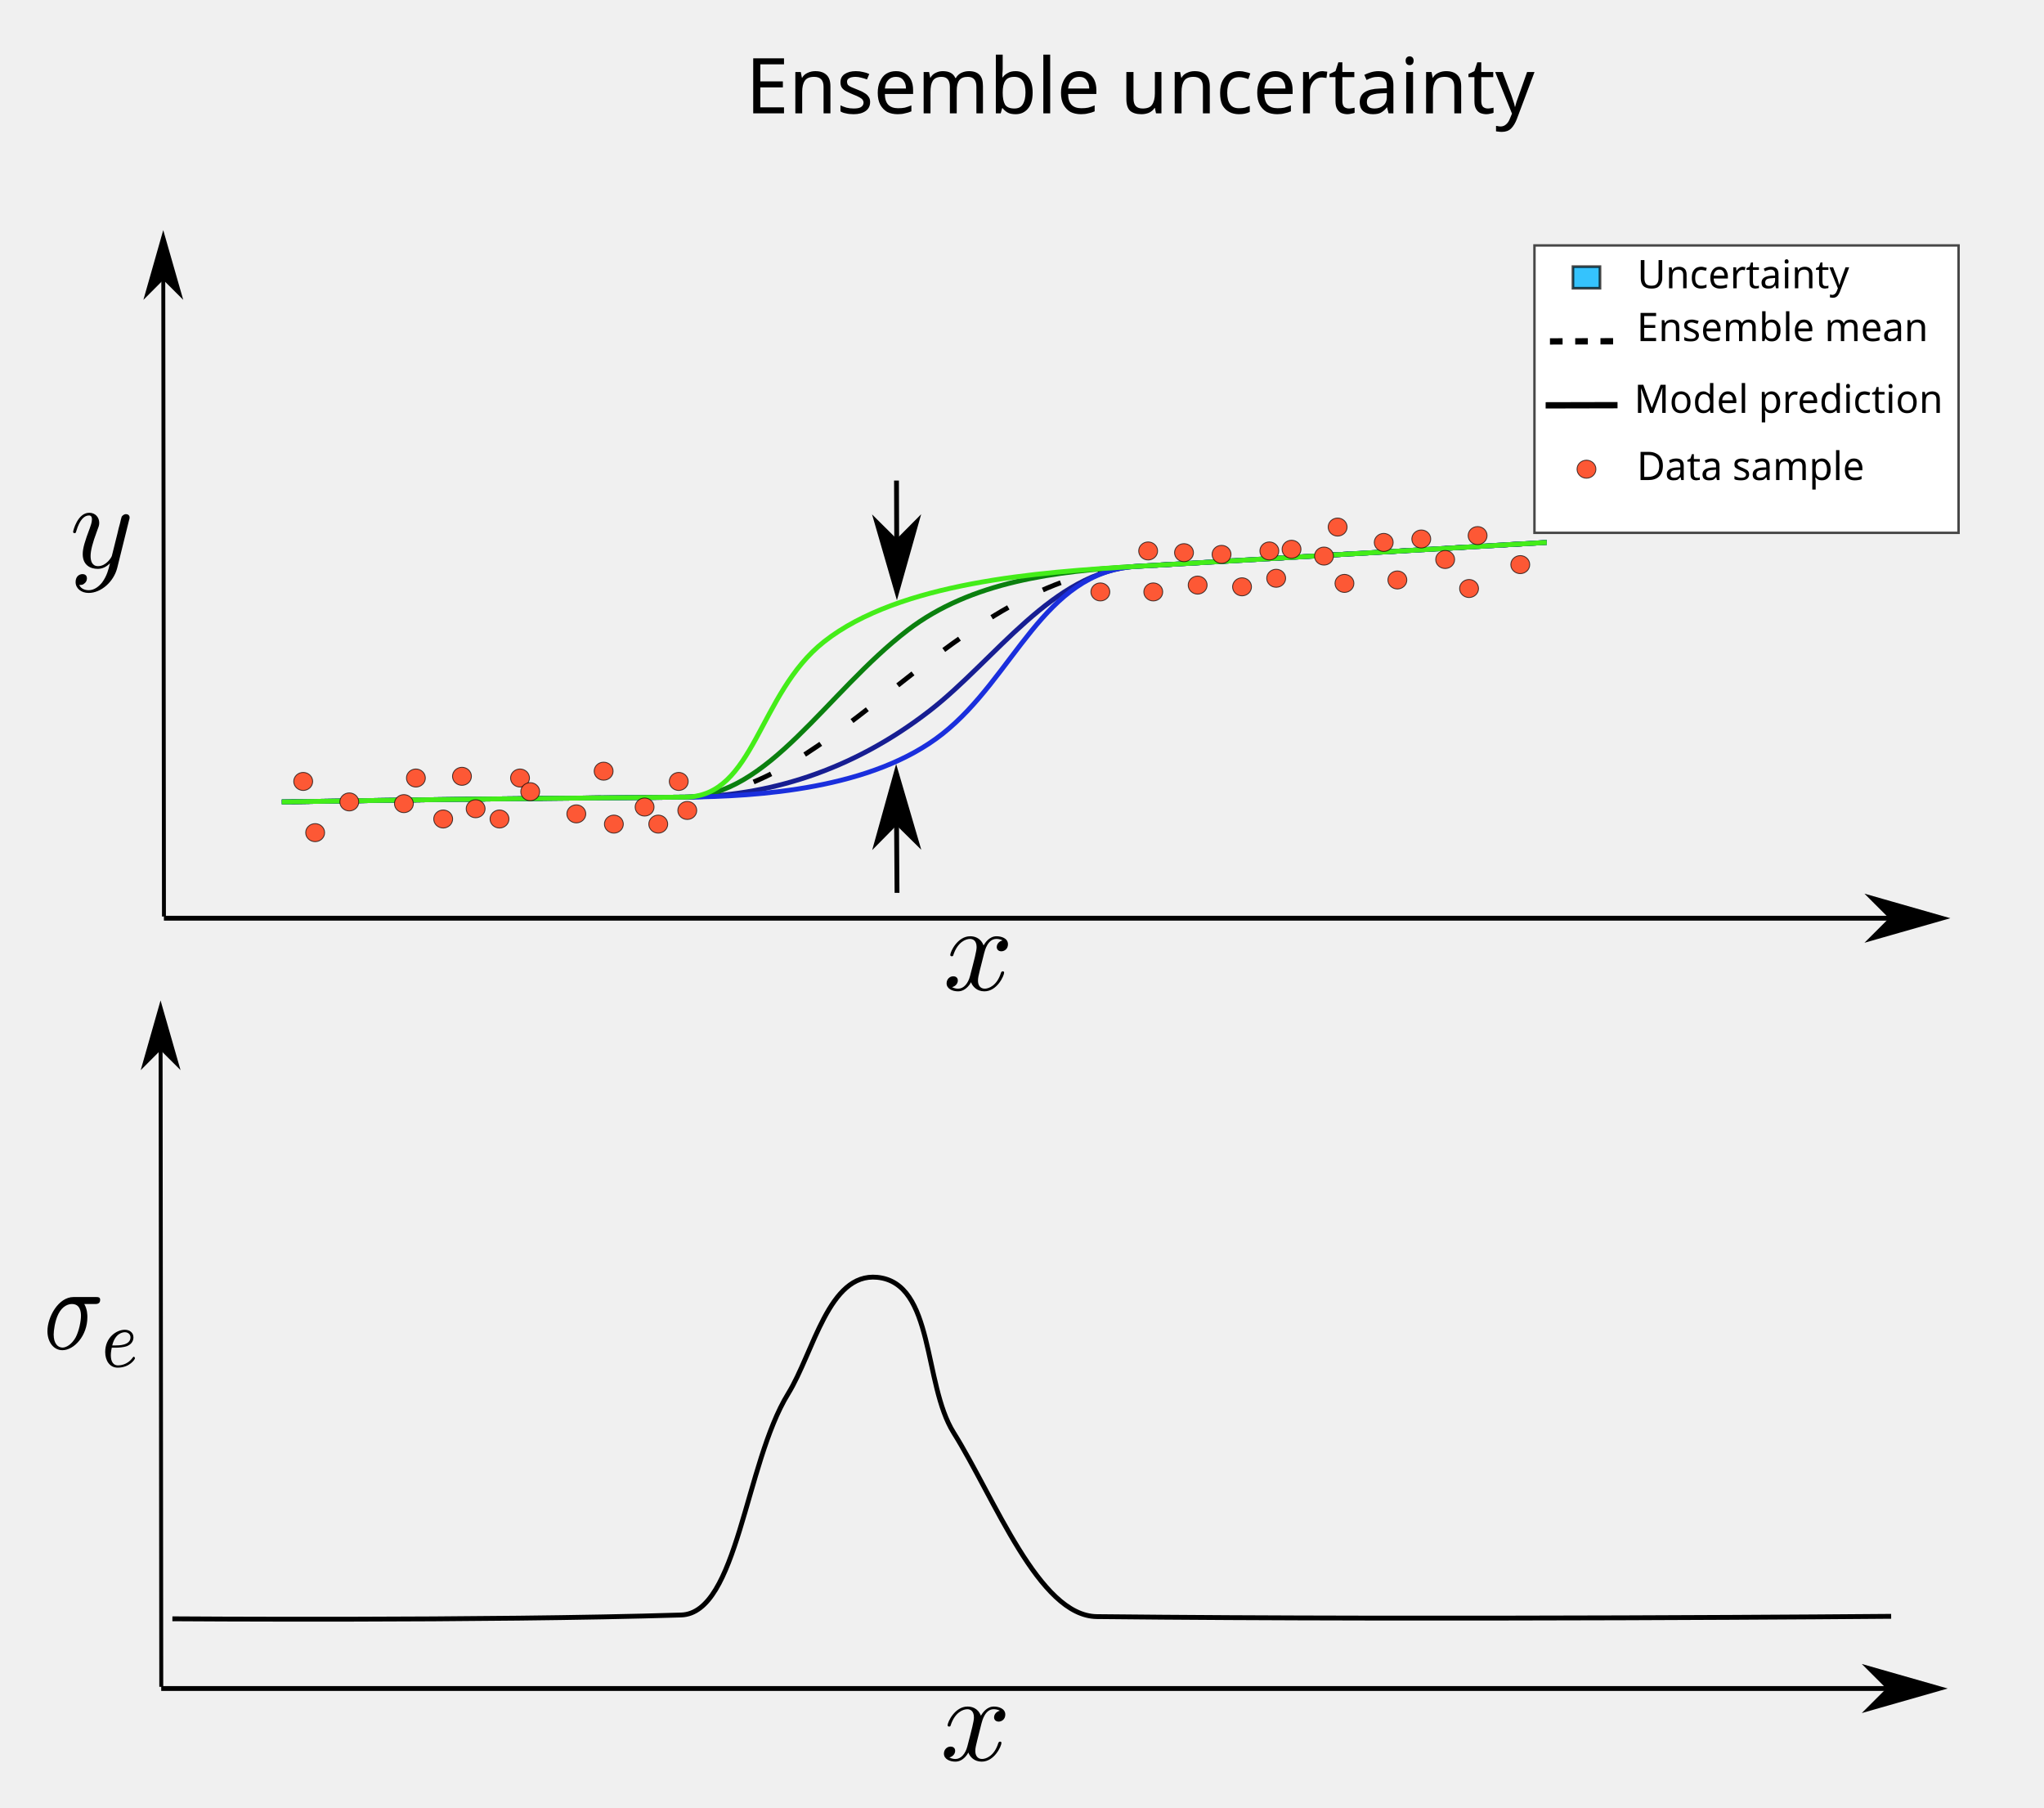
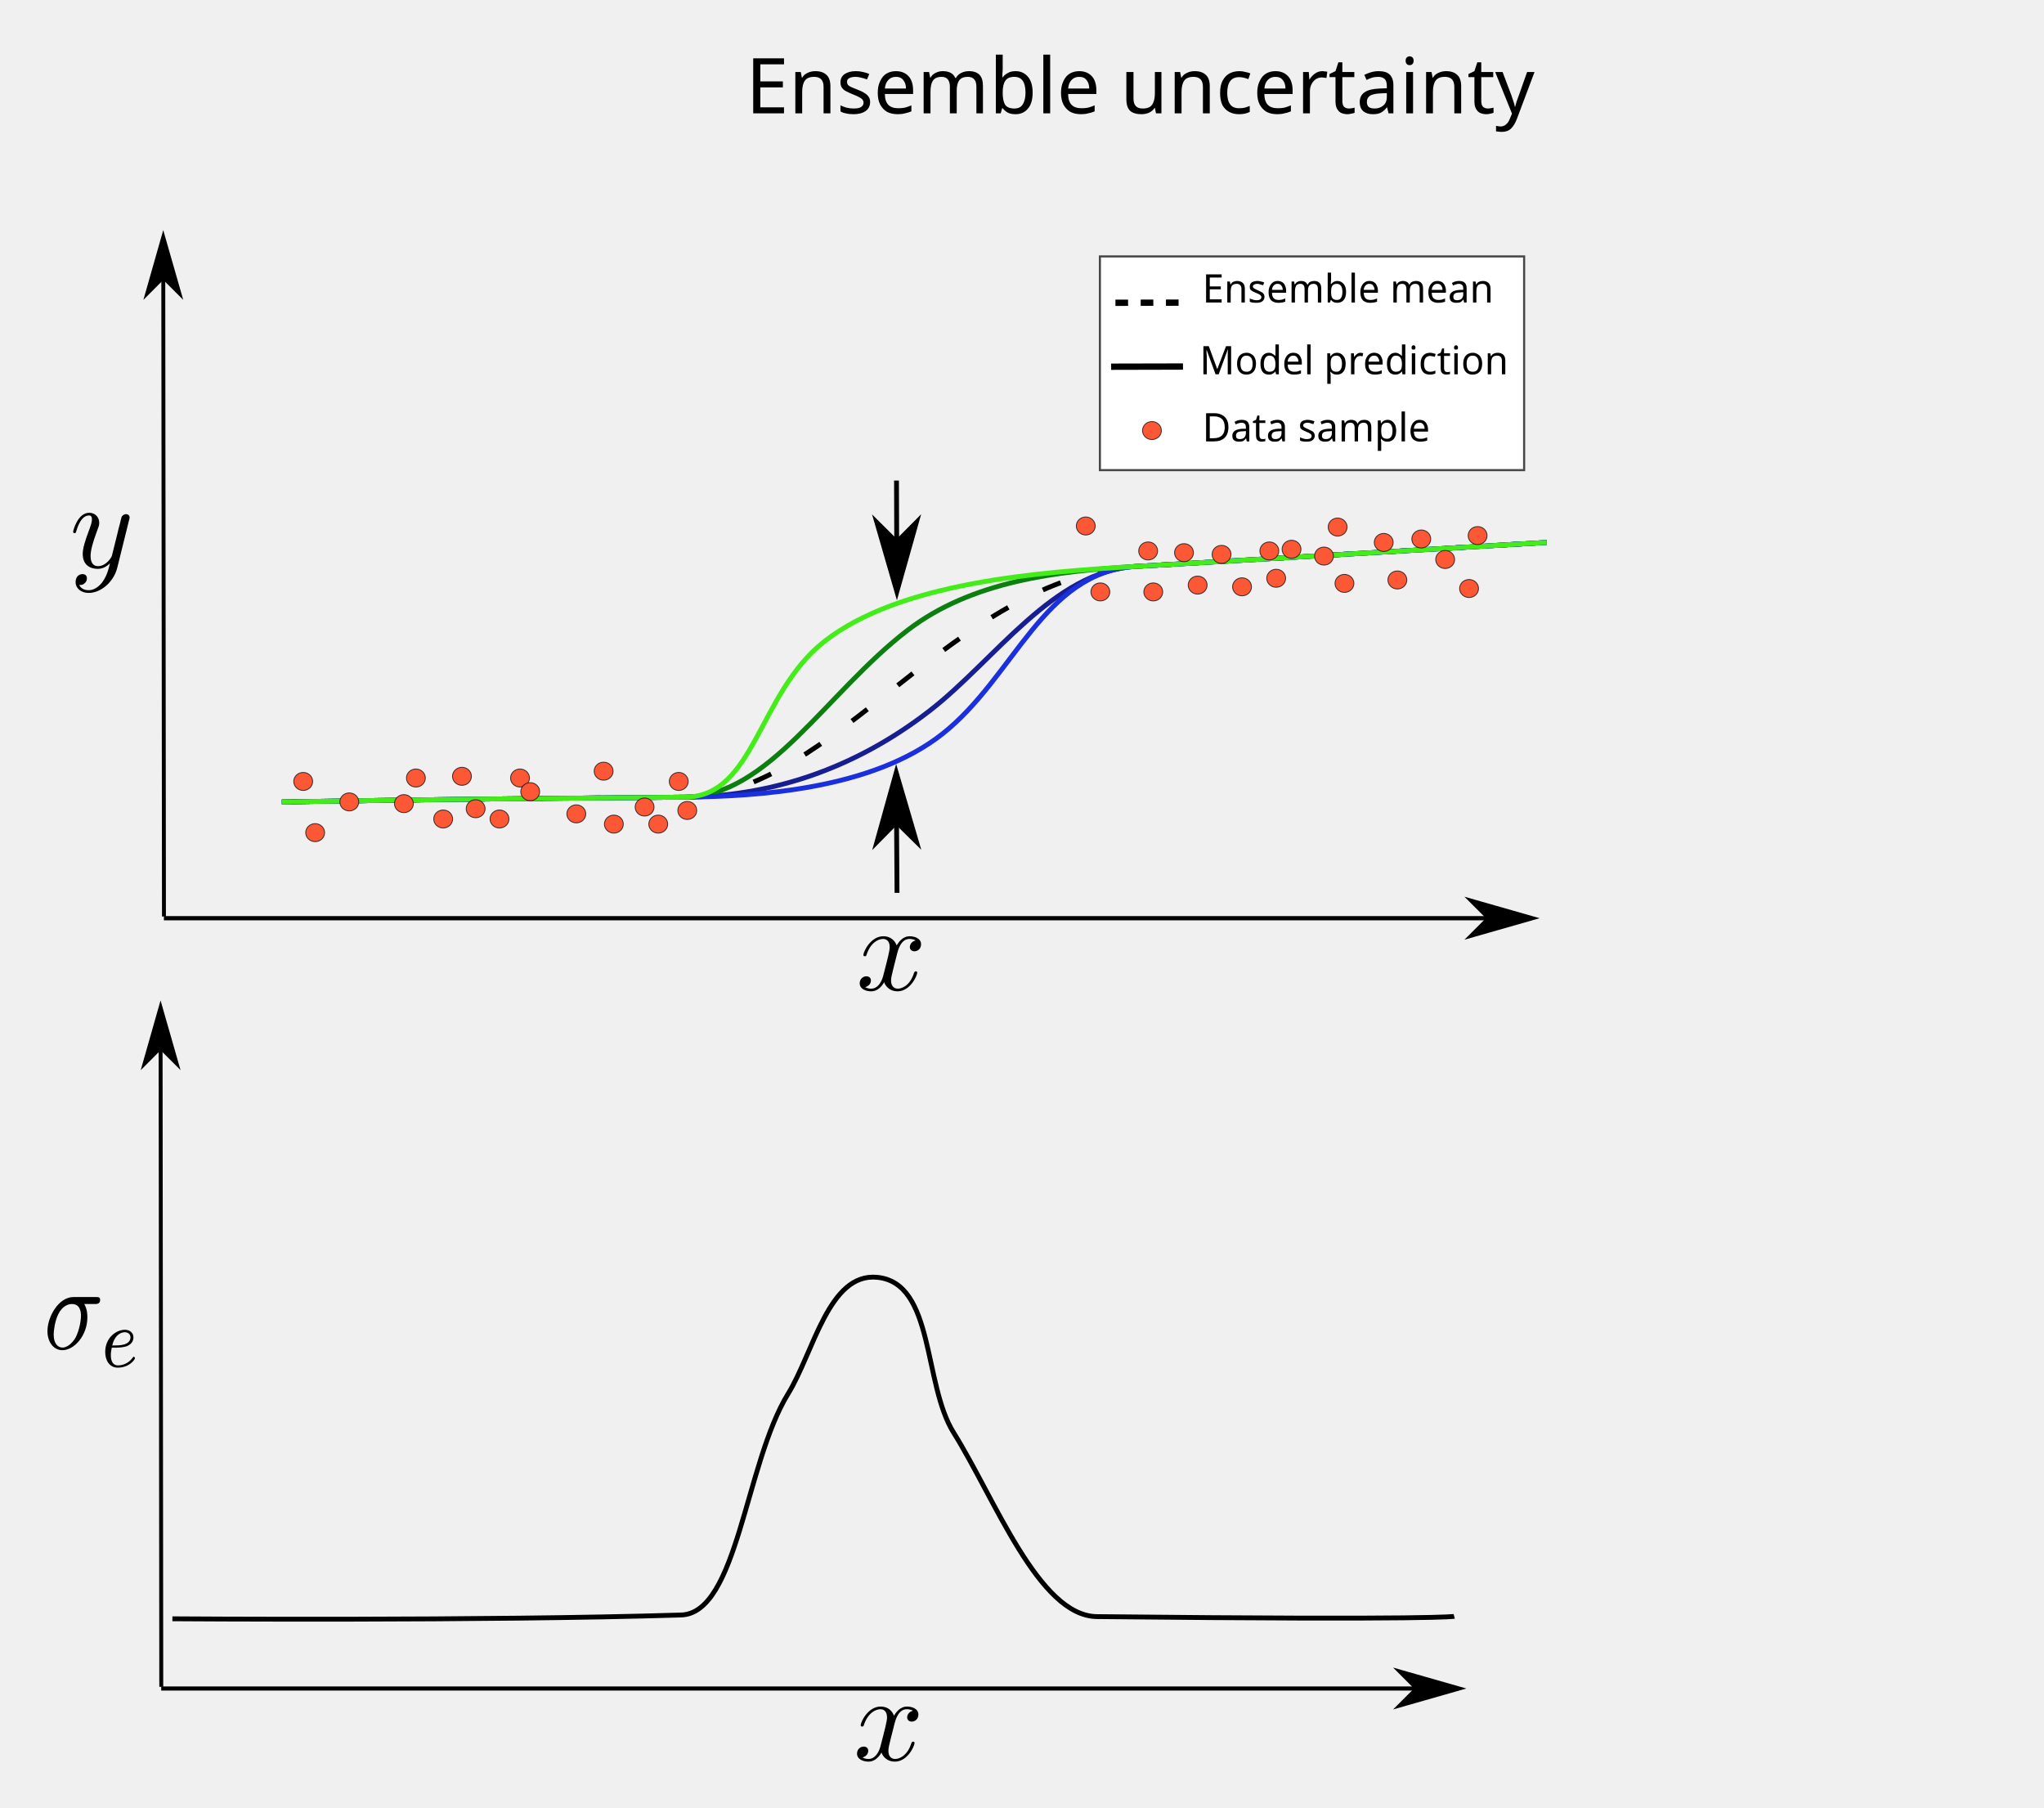
<svg xmlns="http://www.w3.org/2000/svg" xmlns:xlink="http://www.w3.org/1999/xlink" width="4.41in" height="3.9in" viewBox="0 0 112.014 99.06" version="1.1" id="svg5">
  <defs id="defs2">
    <rect x="46.265" y="-39.258" width="39.586" height="18.375" id="rect23787" />
    <marker style="overflow:visible" id="marker1355" refX="0" refY="0" orient="auto">
      <path transform="matrix(-0.8,0,0,-0.8,-10,0)" style="fill:context-stroke;fill-rule:evenodd;stroke:context-stroke;stroke-width:1pt" d="M 0,0 5,-5 -12.5,0 5,5 Z" id="path1353" />
    </marker>
    <marker style="overflow:visible" id="marker1345" refX="0" refY="0" orient="auto">
      <path transform="matrix(0.8,0,0,0.8,10,0)" style="fill:context-stroke;fill-rule:evenodd;stroke:context-stroke;stroke-width:1pt" d="M 0,0 5,-5 -12.5,0 5,5 Z" id="path1343" />
    </marker>
    <marker style="overflow:visible" id="Arrow1Lstart" refX="0" refY="0" orient="auto">
      <path transform="matrix(0.8,0,0,0.8,10,0)" style="fill:context-stroke;fill-rule:evenodd;stroke:context-stroke;stroke-width:1pt" d="M 0,0 5,-5 -12.5,0 5,5 Z" id="path877" />
    </marker>
    <marker style="overflow:visible" id="Arrow1Lend" refX="0" refY="0" orient="auto">
      <path transform="matrix(-0.8,0,0,-0.8,-10,0)" style="fill:context-stroke;fill-rule:evenodd;stroke:context-stroke;stroke-width:1pt" d="M 0,0 5,-5 -12.5,0 5,5 Z" id="path880" />
    </marker>
    <marker style="overflow:visible" id="marker1345-3" refX="0" refY="0" orient="auto">
      <path transform="matrix(0.8,0,0,0.8,10,0)" style="fill:context-stroke;fill-rule:evenodd;stroke:context-stroke;stroke-width:1pt" d="M 0,0 5,-5 -12.5,0 5,5 Z" id="path1343-6" />
    </marker>
    <g id="g3148">
      <symbol overflow="visible" id="symbol8315">
        <path style="stroke:none" d="" id="path8503" />
      </symbol>
      <symbol overflow="visible" id="symbol9811">
        <path style="stroke:none" d="M 3.328,-3.016 C 3.391,-3.266 3.625,-4.188 4.312,-4.188 c 0.047,0 0.297,0 0.5,0.125 C 4.531,-4 4.344,-3.766 4.344,-3.516 c 0,0.156 0.109,0.344 0.375,0.344 0.219,0 0.531,-0.172 0.531,-0.578 0,-0.516 -0.578,-0.656 -0.922,-0.656 -0.578,0 -0.922,0.531 -1.047,0.75 -0.25,-0.656 -0.781,-0.75 -1.078,-0.75 -1.031,0 -1.609,1.281 -1.609,1.531 0,0.109 0.109,0.109 0.125,0.109 0.078,0 0.109,-0.031 0.125,-0.109 0.344,-1.062 1,-1.312 1.344,-1.312 0.188,0 0.531,0.094 0.531,0.672 0,0.312 -0.172,0.969 -0.531,2.375 -0.156,0.609 -0.516,1.031 -0.953,1.031 -0.062,0 -0.281,0 -0.5,-0.125 0.25,-0.062 0.469,-0.266 0.469,-0.547 0,-0.266 -0.219,-0.344 -0.359,-0.344 -0.312,0 -0.547,0.25 -0.547,0.578 0,0.453 0.484,0.656 0.922,0.656 0.672,0 1.031,-0.703 1.047,-0.75 0.125,0.359 0.484,0.75 1.078,0.75 1.031,0 1.594,-1.281 1.594,-1.531 0,-0.109 -0.078,-0.109 -0.109,-0.109 -0.094,0 -0.109,0.047 -0.141,0.109 -0.328,1.078 -1,1.312 -1.312,1.312 -0.391,0 -0.547,-0.312 -0.547,-0.656 0,-0.219 0.047,-0.438 0.156,-0.875 z m 0,0" id="path6341" />
      </symbol>
    </g>
    <g id="g2235">
      <symbol overflow="visible" id="symbol4543">
        <path style="stroke:none" d="" id="path756" />
      </symbol>
      <symbol overflow="visible" id="symbol6086">
        <path style="stroke:none" d="m 4.844,-3.797 c 0.047,-0.141 0.047,-0.156 0.047,-0.234 0,-0.172 -0.141,-0.266 -0.297,-0.266 -0.094,0 -0.25,0.062 -0.344,0.203 -0.016,0.062 -0.109,0.359 -0.141,0.547 -0.078,0.25 -0.141,0.531 -0.203,0.797 l -0.453,1.797 c -0.031,0.141 -0.469,0.844 -1.125,0.844 -0.5,0 -0.609,-0.438 -0.609,-0.812 C 1.719,-1.375 1.891,-2 2.219,-2.875 2.375,-3.281 2.422,-3.391 2.422,-3.594 c 0,-0.438 -0.312,-0.812 -0.812,-0.812 -0.953,0 -1.312,1.453 -1.312,1.531 0,0.109 0.094,0.109 0.109,0.109 0.109,0 0.109,-0.031 0.156,-0.188 0.281,-0.938 0.672,-1.234 1.016,-1.234 0.078,0 0.25,0 0.25,0.312 0,0.25 -0.109,0.516 -0.172,0.703 -0.406,1.062 -0.578,1.625 -0.578,2.094 0,0.891 0.625,1.188 1.219,1.188 0.391,0 0.719,-0.172 1,-0.453 -0.125,0.516 -0.25,1.016 -0.641,1.547 -0.266,0.328 -0.641,0.625 -1.094,0.625 -0.141,0 -0.594,-0.031 -0.766,-0.422 0.156,0 0.297,0 0.422,-0.125 C 1.328,1.203 1.422,1.062 1.422,0.875 1.422,0.562 1.156,0.531 1.062,0.531 0.828,0.531 0.5,0.688 0.5,1.172 c 0,0.5 0.438,0.875 1.062,0.875 1.016,0 2.047,-0.906 2.328,-2.031 z m 0,0" id="path792" />
      </symbol>
    </g>
    <g id="g5569">
      <symbol overflow="visible" id="symbol1444">
        <path style="stroke:none" d="" id="path445" />
      </symbol>
      <symbol overflow="visible" id="symbol6499">
        <path style="stroke:none" d="m 5.156,-3.719 c 0.141,0 0.5,0 0.5,-0.344 0,-0.234 -0.219,-0.234 -0.391,-0.234 h -2.281 c -1.5,0 -2.609,1.641 -2.609,2.828 0,0.875 0.594,1.578 1.5,1.578 1.172,0 2.5,-1.203 2.5,-2.734 0,-0.172 0,-0.656 -0.312,-1.094 z M 1.891,-0.109 C 1.391,-0.109 1,-0.469 1,-1.188 c 0,-0.297 0.109,-1.109 0.469,-1.703 0.422,-0.688 1.016,-0.828 1.359,-0.828 0.828,0 0.906,0.656 0.906,0.969 0,0.469 -0.203,1.281 -0.531,1.797 -0.391,0.578 -0.938,0.844 -1.312,0.844 z m 0,0" id="path6106" />
      </symbol>
      <symbol overflow="visible" id="symbol2901">
        <path style="stroke:none" d="" id="path7054" />
      </symbol>
      <symbol overflow="visible" id="symbol5085">
        <path style="stroke:none" d="m 1.562,-1.594 c 0.188,0 0.75,-0.016 1.125,-0.141 0.516,-0.188 0.609,-0.516 0.609,-0.719 0,-0.391 -0.391,-0.625 -0.859,-0.625 -0.844,0 -1.969,0.641 -1.969,1.844 0,0.703 0.438,1.297 1.25,1.297 1.188,0 1.734,-0.688 1.734,-0.781 0,-0.047 -0.062,-0.125 -0.125,-0.125 -0.031,0 -0.047,0.016 -0.109,0.078 C 2.672,-0.125 1.859,-0.125 1.734,-0.125 1.312,-0.125 1.031,-0.406 1.031,-0.969 c 0,-0.094 0,-0.234 0.094,-0.625 z M 1.172,-1.781 C 1.469,-2.797 2.234,-2.875 2.438,-2.875 2.734,-2.875 3,-2.719 3,-2.453 3,-1.781 1.812,-1.781 1.516,-1.781 Z m 0,0" id="path2259" />
      </symbol>
    </g>
    <marker style="overflow:visible" id="marker1345-3-2" refX="0" refY="0" orient="auto">
      <path transform="matrix(0.8,0,0,0.8,10,0)" style="fill:context-stroke;fill-rule:evenodd;stroke:context-stroke;stroke-width:1pt" d="M 0,0 5,-5 -12.5,0 5,5 Z" id="path1343-6-2" />
    </marker>
    <marker style="overflow:visible" id="marker1345-6" refX="0" refY="0" orient="auto">
      <path transform="matrix(0.8,0,0,0.8,10,0)" style="fill:context-stroke;fill-rule:evenodd;stroke:context-stroke;stroke-width:1pt" d="M 0,0 5,-5 -12.5,0 5,5 Z" id="path1343-1" />
    </marker>
  </defs>
  <g id="layer5">
-     <rect style="fill:#ffffff;fill-opacity:1;stroke:#000000;stroke-width:0.133;stroke-miterlimit:4;stroke-dasharray:none;stroke-opacity:0.714" id="rect40667" width="23.241" height="15.747" x="84.091" y="13.448" />
-     <path style="fill:none;fill-rule:evenodd;stroke:#000000;stroke-width:0.265px;stroke-linecap:butt;stroke-linejoin:miter;stroke-opacity:1;marker-start:url(#marker1345)" d="M 106.369,50.311 H 8.982" id="path1341" />
+     <rect style="fill:#ffffff;fill-opacity:1;stroke:#000000;stroke-width:0.115;stroke-miterlimit:4;stroke-dasharray:none;stroke-opacity:0.714" id="rect40667" width="23.248" height="11.709" x="60.276" y="14.05" />
+     <path style="fill:none;fill-rule:evenodd;stroke:#000000;stroke-width:0.232px;stroke-linecap:butt;stroke-linejoin:miter;stroke-opacity:1;marker-start:url(#marker1345)" d="M 83.925,50.311 H 8.982" id="path1341" />
    <path style="fill:none;fill-rule:evenodd;stroke:#000000;stroke-width:0.215px;stroke-linecap:butt;stroke-linejoin:miter;stroke-opacity:1;marker-start:url(#marker1345-3)" d="m 8.946,13.026 0.039,37.191" id="path1341-7" />
    <path style="fill:none;stroke:#000000;stroke-width:0.265;stroke-linecap:butt;stroke-linejoin:miter;stroke-miterlimit:4;stroke-dasharray:1.06, 2.12;stroke-dashoffset:2.65;stroke-opacity:1" d="m 15.445,43.939 c 9.015,-0.142 10.972,-0.165 22.116,-0.263 8.121,-0.071 14.702,-12.061 24.686,-12.64 12.322,-0.715 22.512,-1.315 22.512,-1.315 h -0.09" id="path17948-5" />
    <path style="fill:none;stroke:#171e92;stroke-width:0.265px;stroke-linecap:butt;stroke-linejoin:miter;stroke-opacity:1" d="m 15.445,43.939 c 9.015,-0.142 10.972,-0.165 22.116,-0.263 4.434,-0.039 9.064,-1.384 13.385,-4.732 3.592,-2.784 6.768,-7.645 11.301,-7.908 12.322,-0.715 22.512,-1.315 22.512,-1.315 h -0.09" id="path17948-4" />
    <path style="fill:none;stroke:#0b800f;stroke-width:0.265px;stroke-linecap:butt;stroke-linejoin:miter;stroke-opacity:1" d="m 15.445,43.939 c 9.015,-0.142 10.972,-0.165 22.116,-0.263 4.566,-0.04 7.711,-5.719 12.182,-9.148 3.481,-2.67 8.133,-3.238 12.504,-3.492 12.322,-0.715 22.512,-1.315 22.512,-1.315 h -0.09" id="path17948-8" />
    <path style="fill:none;stroke:#1a2fdd;stroke-width:0.265px;stroke-linecap:butt;stroke-linejoin:miter;stroke-opacity:1" d="m 15.445,43.939 c 9.015,-0.142 10.972,-0.165 22.116,-0.263 3.997,-0.035 10.242,-0.433 14.082,-3.462 3.962,-3.124 5.534,-8.885 10.604,-9.179 12.322,-0.715 22.512,-1.315 22.512,-1.315 h -0.09" id="path17948-7" />
    <path style="fill:none;stroke:#44ed19;stroke-width:0.265px;stroke-linecap:butt;stroke-linejoin:miter;stroke-opacity:1" d="m 15.445,43.939 c 9.015,-0.142 10.972,-0.165 22.116,-0.263 3.793,-0.033 3.975,-5.66 7.6,-8.517 4.135,-3.259 11.765,-3.815 17.085,-4.123 12.322,-0.715 22.512,-1.315 22.512,-1.315 h -0.09" id="path17948-1" />
-     <path style="fill:none;fill-rule:evenodd;stroke:#000000;stroke-width:0.265px;stroke-linecap:butt;stroke-linejoin:miter;stroke-opacity:1;marker-start:url(#marker1345-6)" d="M 106.223,92.518 H 8.835" id="path1341-0" />
+     <path style="fill:none;fill-rule:evenodd;stroke:#000000;stroke-width:0.226px;stroke-linecap:butt;stroke-linejoin:miter;stroke-opacity:1;marker-start:url(#marker1345-6)" d="M 79.92,92.518 H 8.835" id="path1341-0" />
    <path style="fill:none;fill-rule:evenodd;stroke:#000000;stroke-width:0.215px;stroke-linecap:butt;stroke-linejoin:miter;stroke-opacity:1;marker-start:url(#marker1345-3-2)" d="m 8.799,55.233 0.039,37.191" id="path1341-7-6" />
-     <g transform="matrix(0.6790915,0,0,0.668521,-10.89926,41.65803)" id="g16351-1">
+     <g transform="matrix(0.6790915,0,0,0.668521,-15.66176,41.65803)" id="g16351-1">
      <g id="g7075-5">
        <g style="fill:#000000;fill-opacity:1" id="g2753-9">
          <use xlink:href="#symbol9811" x="91.925" y="81.963" id="use1351-4" width="100%" height="100%" />
        </g>
      </g>
    </g>
  </g>
  <g id="layer1">
-     <rect style="fill:#35c3fd;fill-opacity:1;stroke:#000000;stroke-width:0.146;stroke-miterlimit:4;stroke-dasharray:none;stroke-opacity:0.714" id="rect26780" width="1.481" height="1.184" x="86.2" y="14.609" />
-     <path style="fill:none;stroke:#000000;stroke-width:0.346;stroke-linecap:butt;stroke-linejoin:miter;stroke-miterlimit:4;stroke-dasharray:0.692, 0.692;stroke-dashoffset:0;stroke-opacity:1" d="m 84.94,18.707 c 1.122,0 3.94,-0.009 3.94,-0.009" id="path26848" />
-     <g transform="matrix(0.6790915,0,0,0.668521,-10.7526,-0.5487099)" id="g16351">
+     <path style="fill:none;stroke:#000000;stroke-width:0.346;stroke-linecap:butt;stroke-linejoin:miter;stroke-miterlimit:4;stroke-dasharray:0.692, 0.692;stroke-dashoffset:0;stroke-opacity:1" d="m 61.128,16.59 c 1.122,0 3.94,-0.009 3.94,-0.009" id="path26848" />
+     <g transform="matrix(0.6790915,0,0,0.668521,-15.5151,-0.5487099)" id="g16351">
      <g id="g7075">
        <g style="fill:#000000;fill-opacity:1" id="g2753">
          <use xlink:href="#symbol9811" x="91.925" y="81.963" id="use1351" width="100%" height="100%" />
        </g>
      </g>
    </g>
    <text xml:space="preserve" style="font-size:4.233px;line-height:1.25;font-family:sans-serif;stroke-width:0.265" x="40.871" y="6.213" id="text24412">
      <tspan id="tspan24410" style="stroke-width:0.265" x="40.871" y="6.213">Ensemble uncertainty</tspan>
    </text>
    <text xml:space="preserve" transform="scale(0.2645833)" id="text23785" style="font-size:16px;line-height:1.25;font-family:sans-serif;white-space:pre;shape-inside:url(#rect23787)" />
    <g transform="matrix(0.6737532,0,0,0.6806409,-58.12841,-24.69226)" id="g26387">
      <g id="g7991">
        <g style="fill:#000000;fill-opacity:1" id="g6742">
          <use xlink:href="#symbol6086" x="91.925" y="81.963" id="use1793" width="100%" height="100%" />
        </g>
      </g>
    </g>
    <path style="fill:none;stroke:#000000;stroke-width:0.265px;stroke-linecap:butt;stroke-linejoin:miter;stroke-opacity:1;marker-start:url(#marker1345);marker-mid:url(#marker1345)" d="m 49.15,32.376 -0.021,-6.045" id="path27138" />
    <path style="fill:none;stroke:#000000;stroke-width:0.265px;stroke-linecap:butt;stroke-linejoin:miter;stroke-opacity:1;marker-start:url(#marker1345)" d="m 49.114,42.375 0.044,6.547" id="path27140" />
    <g transform="matrix(0.5470861,0,0,0.6609919,-47.89627,19.73196)" id="g66595">
      <g id="g1938">
        <g style="fill:#000000;fill-opacity:1" id="g3618">
          <use xlink:href="#symbol6499" x="91.925" y="81.963" id="use5931" width="100%" height="100%" />
        </g>
        <g style="fill:#000000;fill-opacity:1" id="g4995">
          <use xlink:href="#symbol5085" x="97.618" y="83.457" id="use6614" width="100%" height="100%" />
        </g>
      </g>
    </g>
-     <path style="fill:none;stroke:#000000;stroke-width:0.265px;stroke-linecap:butt;stroke-linejoin:miter;stroke-opacity:1" d="m 9.447,88.698 c 0,0 17.074,0.125 27.88,-0.208 3.103,-0.096 3.507,-8.298 5.86,-12.118 1.406,-2.282 2.222,-6.647 4.889,-6.384 3.146,0.31 2.506,5.831 4.184,8.511 2.26,3.61 4.66,10.045 7.853,10.079 18.808,0.198 43.525,-0.015 43.525,-0.015" id="path67137" />
+     <path style="fill:none;stroke:#000000;stroke-width:0.265px;stroke-linecap:butt;stroke-linejoin:miter;stroke-opacity:1" d="m 9.447,88.698 c 0,0 17.074,0.125 27.88,-0.208 3.103,-0.096 3.507,-8.298 5.86,-12.118 1.406,-2.282 2.222,-6.647 4.889,-6.384 3.146,0.31 2.506,5.831 4.184,8.511 2.26,3.61 4.66,10.045 7.853,10.079 18.808,0.198 19.581,-0.015 19.581,-0.015" id="path67137" />
  </g>
  <g id="layer3" />
  <g id="layer4" />
  <g id="layer2">
-     <ellipse style="fill:#fd5835;fill-opacity:1;stroke:#000000;stroke-width:0.049;stroke-opacity:0.714" id="path1045-6" cx="86.941" cy="25.708" rx="0.518" ry="0.494" />
-     <text xml:space="preserve" style="font-style:normal;font-weight:normal;font-size:2.137px;line-height:1.25;font-family:sans-serif;fill:#000000;fill-opacity:1;stroke:none;stroke-width:0.053" x="90.463" y="15.666" id="text30306" transform="scale(0.9918779,1.008189)">
-       <tspan id="tspan30304" style="stroke-width:0.053" x="90.463" y="15.666">Uncertainty</tspan>
+     <ellipse style="fill:#fd5835;fill-opacity:1;stroke:#000000;stroke-width:0.049;stroke-opacity:0.714" id="path1045-6" cx="63.128" cy="23.591" rx="0.518" ry="0.494" />
+     <text xml:space="preserve" style="font-style:normal;font-weight:normal;font-size:2.137px;line-height:1.25;font-family:sans-serif;fill:#000000;fill-opacity:1;stroke:none;stroke-width:0.053" x="66.432" y="16.439" id="text32356" transform="scale(0.9918779,1.008189)">
+       <tspan id="tspan32354" style="stroke-width:0.053" x="66.432" y="16.439">Ensemble mean</tspan>
    </text>
-     <text xml:space="preserve" style="font-style:normal;font-weight:normal;font-size:2.137px;line-height:1.25;font-family:sans-serif;fill:#000000;fill-opacity:1;stroke:none;stroke-width:0.053" x="90.439" y="18.538" id="text32356" transform="scale(0.9918779,1.008189)">
-       <tspan id="tspan32354" style="stroke-width:0.053" x="90.439" y="18.538">Ensemble mean</tspan>
+     <path style="fill:none;stroke:#000000;stroke-width:0.346;stroke-linecap:butt;stroke-linejoin:miter;stroke-miterlimit:4;stroke-dasharray:none;stroke-opacity:1" d="m 60.89,20.093 c 1.122,0 3.94,-0.009 3.94,-0.009" id="path26848-7" />
+     <text xml:space="preserve" style="font-style:normal;font-weight:normal;font-size:2.137px;line-height:1.25;font-family:sans-serif;fill:#000000;fill-opacity:1;stroke:none;stroke-width:0.053" x="66.285" y="20.342" id="text32356-2" transform="scale(0.9918779,1.008189)">
+       <tspan id="tspan32354-7" style="stroke-width:0.053" x="66.285" y="20.342">Model prediction</tspan>
    </text>
-     <path style="fill:none;stroke:#000000;stroke-width:0.346;stroke-linecap:butt;stroke-linejoin:miter;stroke-miterlimit:4;stroke-dasharray:none;stroke-opacity:1" d="m 84.703,22.21 c 1.122,0 3.94,-0.009 3.94,-0.009" id="path26848-7" />
-     <text xml:space="preserve" style="font-style:normal;font-weight:normal;font-size:2.137px;line-height:1.25;font-family:sans-serif;fill:#000000;fill-opacity:1;stroke:none;stroke-width:0.053" x="90.293" y="22.441" id="text32356-2" transform="scale(0.9918779,1.008189)">
-       <tspan id="tspan32354-7" style="stroke-width:0.053" x="90.293" y="22.441">Model prediction</tspan>
-     </text>
-     <text xml:space="preserve" style="font-style:normal;font-weight:normal;font-size:2.137px;line-height:1.25;font-family:sans-serif;fill:#000000;fill-opacity:1;stroke:none;stroke-width:0.053" x="90.439" y="26.088" id="text37478" transform="scale(0.9918779,1.008189)">
-       <tspan id="tspan37476" style="stroke-width:0.053" x="90.439" y="26.088">Data sample</tspan>
+     <text xml:space="preserve" style="font-style:normal;font-weight:normal;font-size:2.137px;line-height:1.25;font-family:sans-serif;fill:#000000;fill-opacity:1;stroke:none;stroke-width:0.053" x="66.432" y="23.989" id="text37478" transform="scale(0.9918779,1.008189)">
+       <tspan id="tspan37476" style="stroke-width:0.053" x="66.432" y="23.989">Data sample</tspan>
    </text>
    <ellipse style="fill:#fd5835;fill-opacity:1;stroke:#000000;stroke-width:0.049;stroke-opacity:0.714" id="path1045-6-3" cx="16.616" cy="42.817" rx="0.518" ry="0.494" />
    <ellipse style="fill:#fd5835;fill-opacity:1;stroke:#000000;stroke-width:0.049;stroke-opacity:0.714" id="path1045-6-7" cx="17.271" cy="45.623" rx="0.518" ry="0.494" />
    <ellipse style="fill:#fd5835;fill-opacity:1;stroke:#000000;stroke-width:0.049;stroke-opacity:0.714" id="path1045-6-5" cx="19.142" cy="43.939" rx="0.518" ry="0.494" />
    <ellipse style="fill:#fd5835;fill-opacity:1;stroke:#000000;stroke-width:0.049;stroke-opacity:0.714" id="path1045-6-9" cx="22.792" cy="42.63" rx="0.518" ry="0.494" />
    <ellipse style="fill:#fd5835;fill-opacity:1;stroke:#000000;stroke-width:0.049;stroke-opacity:0.714" id="path1045-6-2" cx="26.066" cy="44.313" rx="0.518" ry="0.494" />
    <ellipse style="fill:#fd5835;fill-opacity:1;stroke:#000000;stroke-width:0.049;stroke-opacity:0.714" id="path1045-6-28" cx="28.498" cy="42.63" rx="0.518" ry="0.494" />
    <ellipse style="fill:#fd5835;fill-opacity:1;stroke:#000000;stroke-width:0.049;stroke-opacity:0.714" id="path1045-6-97" cx="24.287" cy="44.875" rx="0.518" ry="0.494" />
    <ellipse style="fill:#fd5835;fill-opacity:1;stroke:#000000;stroke-width:0.049;stroke-opacity:0.714" id="path1045-6-36" cx="22.135" cy="44.033" rx="0.518" ry="0.494" />
    <ellipse style="fill:#fd5835;fill-opacity:1;stroke:#000000;stroke-width:0.049;stroke-opacity:0.714" id="path1045-6-1" cx="25.316" cy="42.536" rx="0.518" ry="0.494" />
    <ellipse style="fill:#fd5835;fill-opacity:1;stroke:#000000;stroke-width:0.049;stroke-opacity:0.714" id="path1045-6-29" cx="27.374" cy="44.875" rx="0.518" ry="0.494" />
    <ellipse style="fill:#fd5835;fill-opacity:1;stroke:#000000;stroke-width:0.049;stroke-opacity:0.714" id="path1045-6-31" cx="29.057" cy="43.378" rx="0.518" ry="0.494" />
    <ellipse style="fill:#fd5835;fill-opacity:1;stroke:#000000;stroke-width:0.049;stroke-opacity:0.714" id="path1045-6-94" cx="31.583" cy="44.594" rx="0.518" ry="0.494" />
    <ellipse style="fill:#fd5835;fill-opacity:1;stroke:#000000;stroke-width:0.049;stroke-opacity:0.714" id="path1045-6-78" cx="33.08" cy="42.255" rx="0.518" ry="0.494" />
    <ellipse style="fill:#fd5835;fill-opacity:1;stroke:#000000;stroke-width:0.049;stroke-opacity:0.714" id="path1045-6-4" cx="35.325" cy="44.22" rx="0.518" ry="0.494" />
    <ellipse style="fill:#fd5835;fill-opacity:1;stroke:#000000;stroke-width:0.049;stroke-opacity:0.714" id="path1045-6-50" cx="37.196" cy="42.817" rx="0.518" ry="0.494" />
    <ellipse style="fill:#fd5835;fill-opacity:1;stroke:#000000;stroke-width:0.049;stroke-opacity:0.714" id="path1045-6-361" cx="33.641" cy="45.155" rx="0.518" ry="0.494" />
    <ellipse style="fill:#fd5835;fill-opacity:1;stroke:#000000;stroke-width:0.049;stroke-opacity:0.714" id="path1045-6-0" cx="36.073" cy="45.155" rx="0.518" ry="0.494" />
    <ellipse style="fill:#fd5835;fill-opacity:1;stroke:#000000;stroke-width:0.049;stroke-opacity:0.714" id="path1045-6-6" cx="37.664" cy="44.407" rx="0.518" ry="0.494" />
    <ellipse style="fill:#fd5835;fill-opacity:1;stroke:#000000;stroke-width:0.049;stroke-opacity:0.714" id="path1045-6-32" cx="60.301" cy="32.433" rx="0.518" ry="0.494" />
    <ellipse style="fill:#fd5835;fill-opacity:1;stroke:#000000;stroke-width:0.049;stroke-opacity:0.714" id="path1045-6-06" cx="64.885" cy="30.282" rx="0.518" ry="0.494" />
    <ellipse style="fill:#fd5835;fill-opacity:1;stroke:#000000;stroke-width:0.049;stroke-opacity:0.714" id="path1045-6-15" cx="65.633" cy="32.059" rx="0.518" ry="0.494" />
    <ellipse style="fill:#fd5835;fill-opacity:1;stroke:#000000;stroke-width:0.049;stroke-opacity:0.714" id="path1045-6-54" cx="62.92" cy="30.188" rx="0.518" ry="0.494" />
    <ellipse style="fill:#fd5835;fill-opacity:1;stroke:#000000;stroke-width:0.049;stroke-opacity:0.714" id="path1045-6-76" cx="63.201" cy="32.433" rx="0.518" ry="0.494" />
    <ellipse style="fill:#fd5835;fill-opacity:1;stroke:#000000;stroke-width:0.049;stroke-opacity:0.714" id="path1045-6-56" cx="66.943" cy="30.375" rx="0.518" ry="0.494" />
    <ellipse style="fill:#fd5835;fill-opacity:1;stroke:#000000;stroke-width:0.049;stroke-opacity:0.714" id="path1045-6-93" cx="69.936" cy="31.685" rx="0.518" ry="0.494" />
    <ellipse style="fill:#fd5835;fill-opacity:1;stroke:#000000;stroke-width:0.049;stroke-opacity:0.714" id="path1045-6-74" cx="72.556" cy="30.469" rx="0.518" ry="0.494" />
    <ellipse style="fill:#fd5835;fill-opacity:1;stroke:#000000;stroke-width:0.049;stroke-opacity:0.714" id="path1045-6-52" cx="73.678" cy="31.966" rx="0.518" ry="0.494" />
    <ellipse style="fill:#fd5835;fill-opacity:1;stroke:#000000;stroke-width:0.049;stroke-opacity:0.714" id="path1045-6-547" cx="69.562" cy="30.188" rx="0.518" ry="0.494" />
    <ellipse style="fill:#fd5835;fill-opacity:1;stroke:#000000;stroke-width:0.049;stroke-opacity:0.714" id="path1045-6-44" cx="68.065" cy="32.153" rx="0.518" ry="0.494" />
    <ellipse style="fill:#fd5835;fill-opacity:1;stroke:#000000;stroke-width:0.049;stroke-opacity:0.714" id="path1045-6-30" cx="75.83" cy="29.721" rx="0.518" ry="0.494" />
    <ellipse style="fill:#fd5835;fill-opacity:1;stroke:#000000;stroke-width:0.049;stroke-opacity:0.714" id="path1045-6-786" cx="76.578" cy="31.778" rx="0.518" ry="0.494" />
    <ellipse style="fill:#fd5835;fill-opacity:1;stroke:#000000;stroke-width:0.049;stroke-opacity:0.714" id="path1045-6-8" cx="79.197" cy="30.656" rx="0.518" ry="0.494" />
    <ellipse style="fill:#fd5835;fill-opacity:1;stroke:#000000;stroke-width:0.049;stroke-opacity:0.714" id="path1045-6-84" cx="80.507" cy="32.246" rx="0.518" ry="0.494" />
-     <ellipse style="fill:#fd5835;fill-opacity:1;stroke:#000000;stroke-width:0.049;stroke-opacity:0.714" id="path1045-6-314" cx="83.313" cy="30.937" rx="0.518" ry="0.494" />
+     <ellipse style="fill:#fd5835;fill-opacity:1;stroke:#000000;stroke-width:0.049;stroke-opacity:0.714" id="path1045-6-314" cx="59.501" cy="28.82" rx="0.518" ry="0.494" />
    <ellipse style="fill:#fd5835;fill-opacity:1;stroke:#000000;stroke-width:0.049;stroke-opacity:0.714" id="path1045-6-92" cx="80.975" cy="29.346" rx="0.518" ry="0.494" />
    <ellipse style="fill:#fd5835;fill-opacity:1;stroke:#000000;stroke-width:0.049;stroke-opacity:0.714" id="path1045-6-068" cx="77.888" cy="29.533" rx="0.518" ry="0.494" />
    <ellipse style="fill:#fd5835;fill-opacity:1;stroke:#000000;stroke-width:0.049;stroke-opacity:0.714" id="path1045-6-926" cx="73.304" cy="28.879" rx="0.518" ry="0.494" />
    <ellipse style="fill:#fd5835;fill-opacity:1;stroke:#000000;stroke-width:0.049;stroke-opacity:0.714" id="path1045-6-64" cx="70.778" cy="30.095" rx="0.518" ry="0.494" />
  </g>
</svg>
